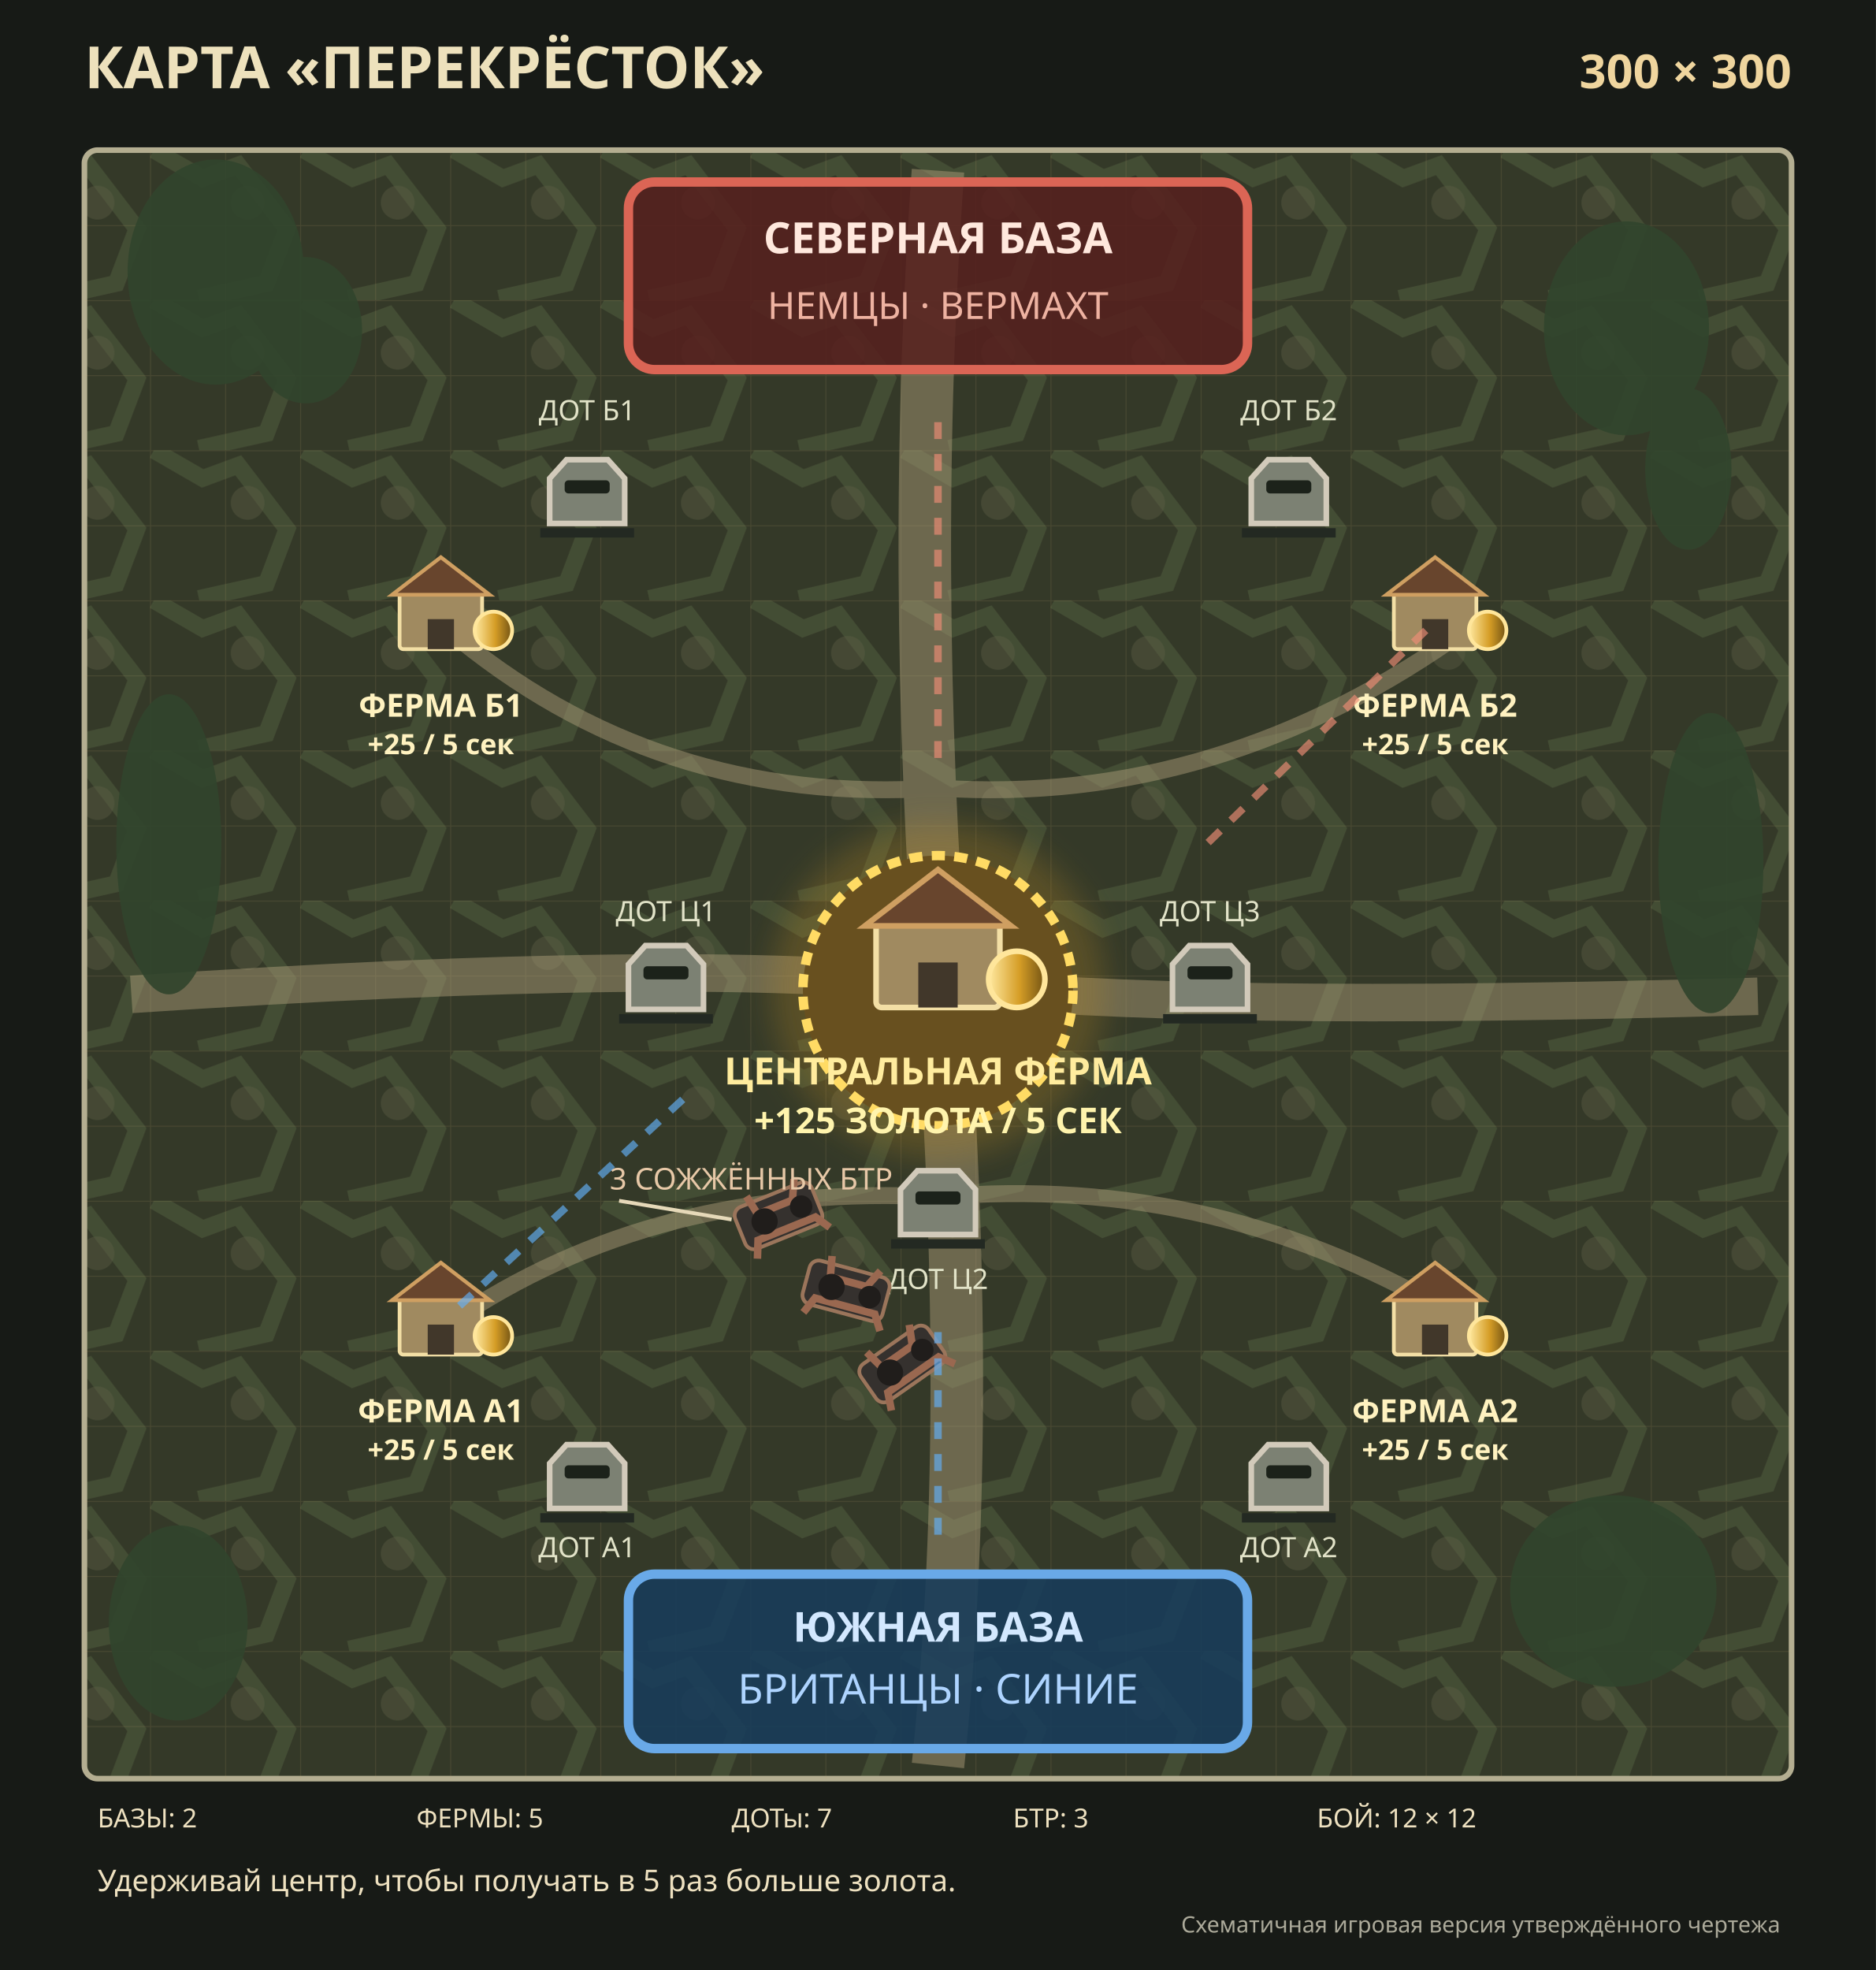
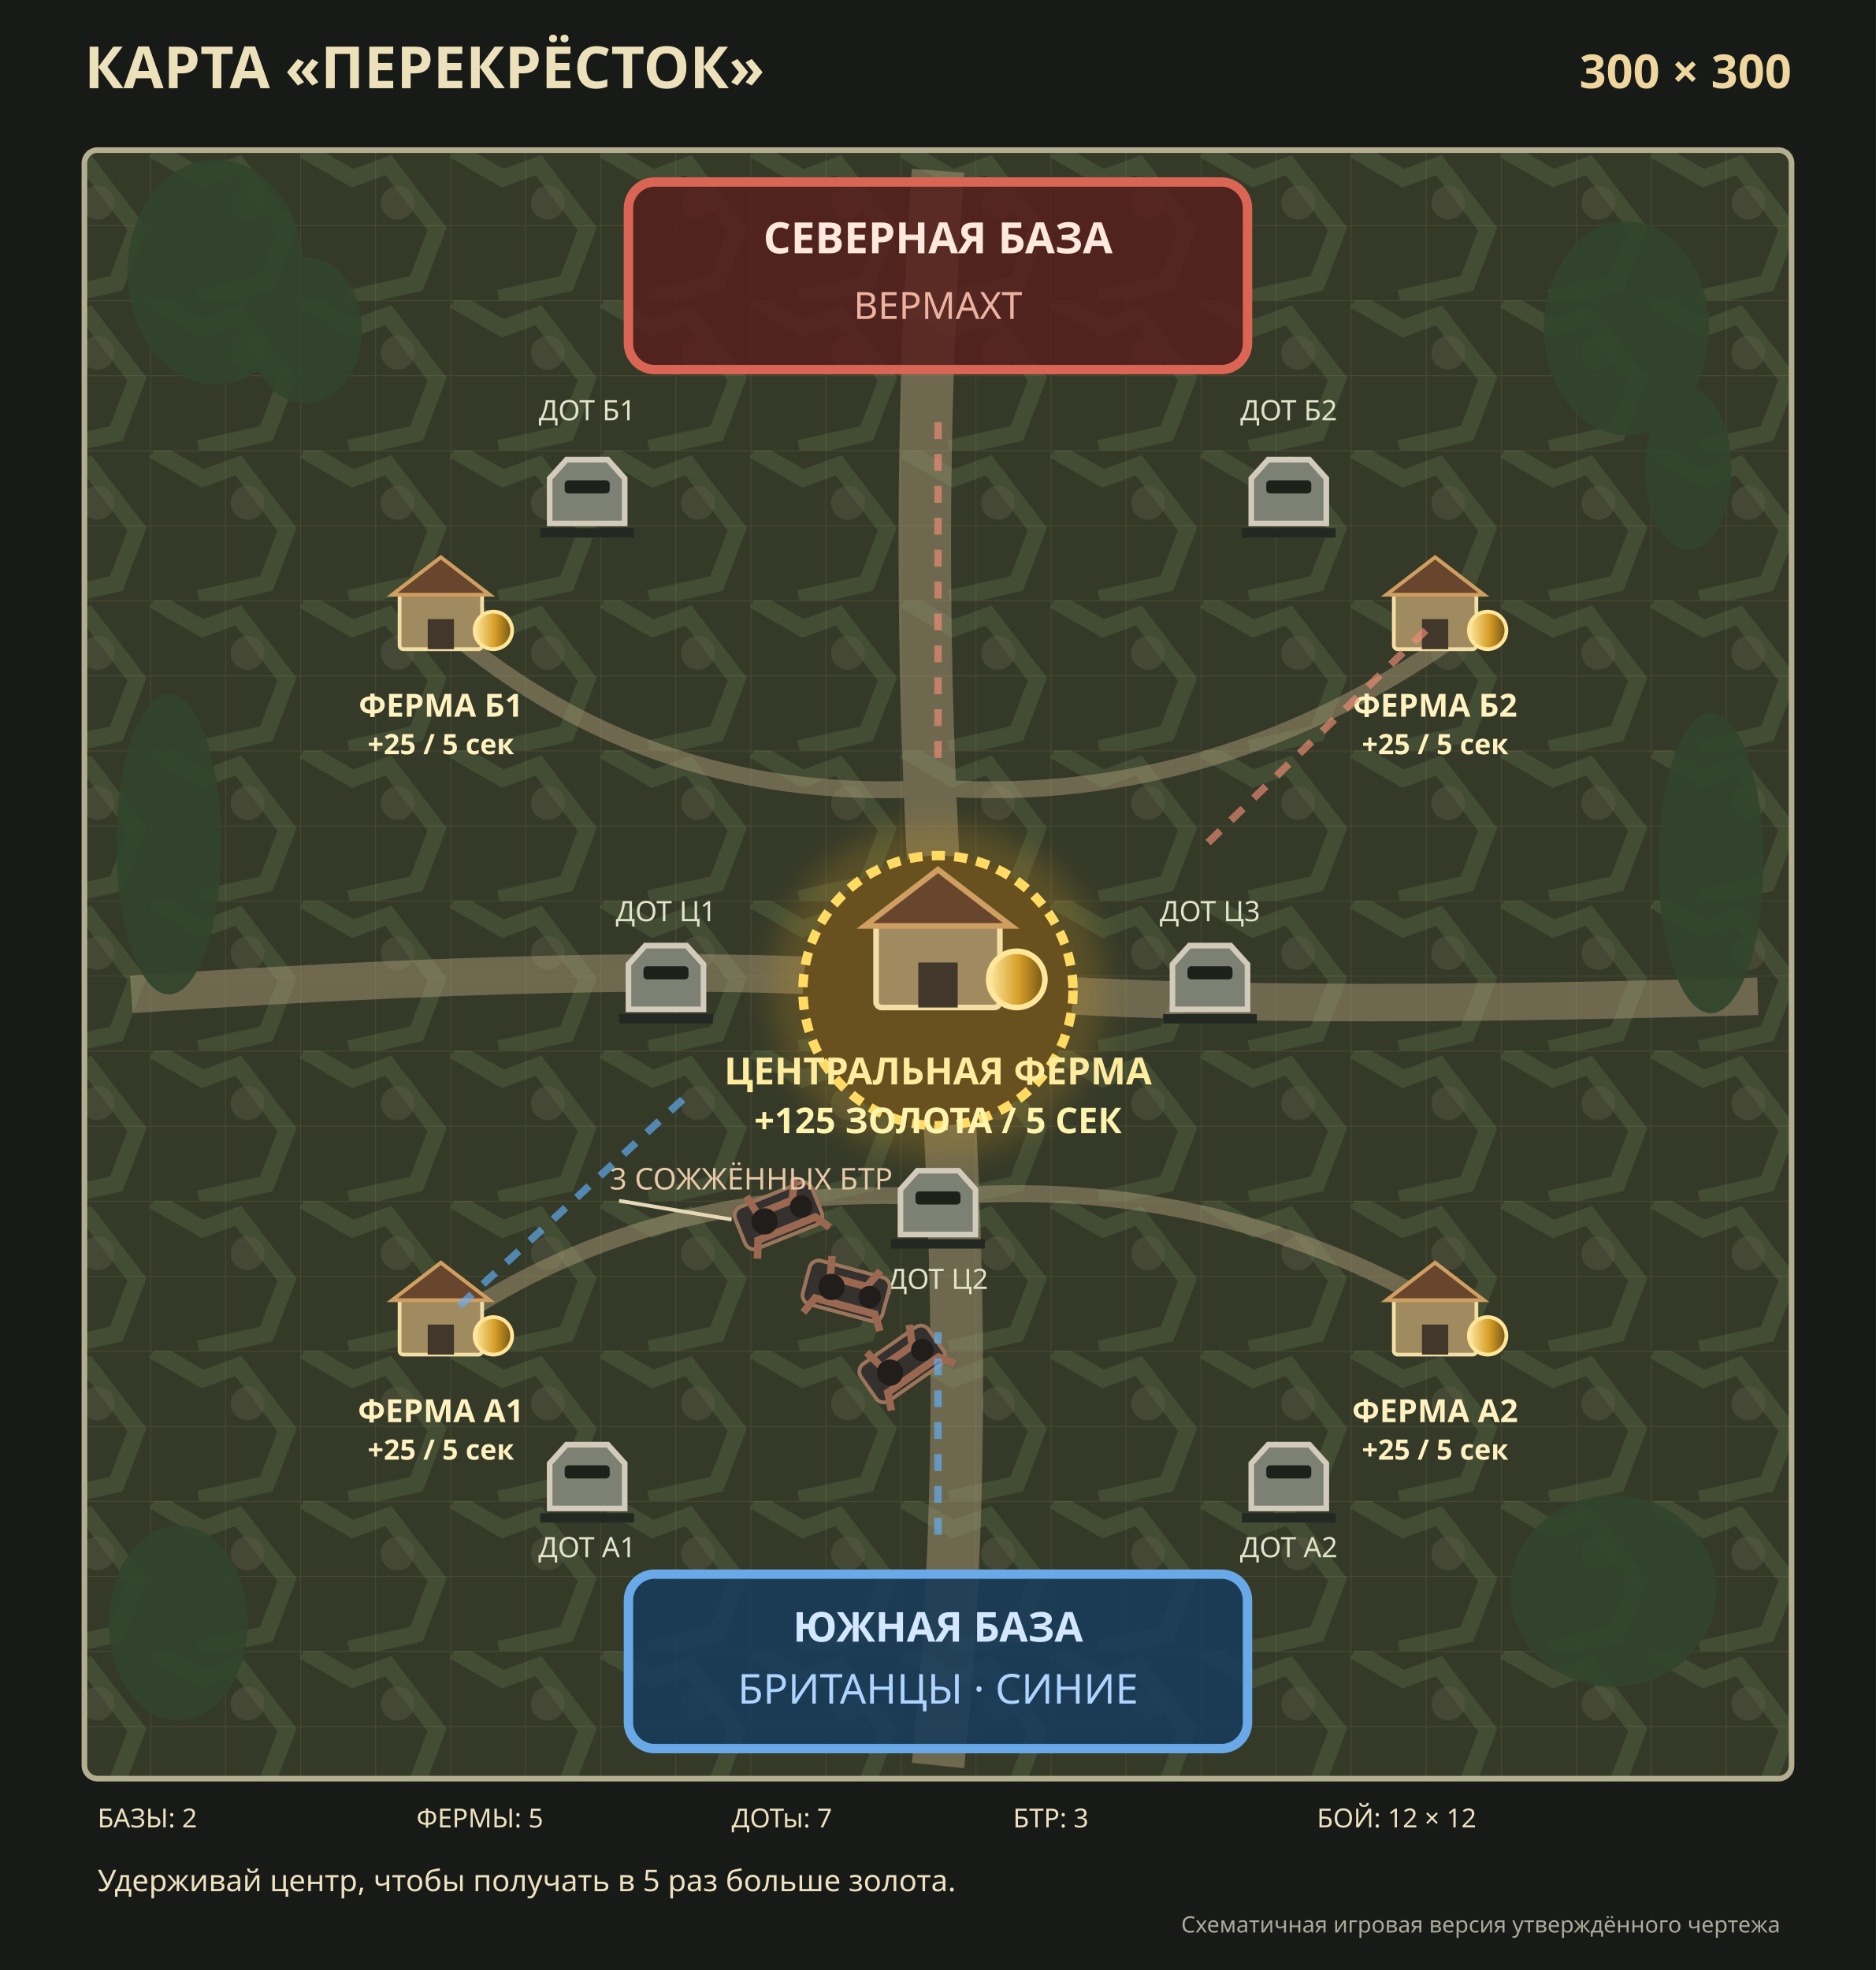
<svg xmlns="http://www.w3.org/2000/svg" viewBox="0 0 1000 1050" role="img" aria-labelledby="title desc">
  <defs>
    <pattern id="grid" width="40" height="40" patternUnits="userSpaceOnUse">
      <path d="M40 0 H0 V40" fill="none" stroke="#c4aa6f" opacity=".14" stroke-width="1" />
    </pattern>
    <pattern id="earth" width="80" height="80" patternUnits="userSpaceOnUse">
      <rect width="80" height="80" fill="#343928" />
      <path d="M2 0L28 15 47 8 73 42 62 71 26 79" stroke="#62714b" opacity=".34" stroke-width="9" fill="none" />
      <circle cx="52" cy="28" r="9" fill="#5e6046" opacity=".4" />
    </pattern>
    <linearGradient id="gold">
      <stop stop-color="#ffe9a0" />
      <stop offset=".55" stop-color="#d59d26" />
      <stop offset="1" stop-color="#725314" />
    </linearGradient>
    <filter id="glow">
      <feGaussianBlur stdDeviation="8" />
    </filter>
    <g id="bunker">
      <path d="M-20 14V-10 L-11 -20 H11 L20 -10 V14 Z" fill="#7c8173" stroke="#d2caba" stroke-width="3" />
      <rect x="-12" y="-9" width="24" height="7" rx="2" fill="#1c221a" />
      <path d="M-25 19H25" stroke="#232922" stroke-width="5" />
    </g>
    <g id="farm">
      <rect x="-22" y="-16" width="44" height="32" rx="2" fill="#a08a60" stroke="#f3dfa5" stroke-width="2" />
      <path d="M-26 -13L0 -33 26 -13Z" fill="#68452d" stroke="#cf9f61" stroke-width="2" />
      <rect x="-7" y="0" width="14" height="16" fill="#41372a" />
      <circle cx="28" cy="6" r="10" fill="url(#gold)" stroke="#ffe69b" stroke-width="2" />
    </g>
    <g id="wreck">
      <rect x="-22" y="-12" width="44" height="24" rx="5" fill="#35312e" stroke="#9b755b" stroke-width="2" />
      <path d="M-12 -16 L-10 -5 10 -5 15 -15 M-19 17L-15 8 18 8 23 16" fill="none" stroke="#9a6850" stroke-width="4" />
      <circle cx="-8" cy="0" r="7" fill="#201d1b" />
      <circle cx="13" cy="0" r="6" fill="#201d1b" />
    </g>
  </defs>
  <rect width="1000" height="1050" fill="#171a16" />
  <text x="45" y="47" fill="#ede1bc" font-family="sans-serif" font-size="31" font-weight="bold">КАРТА «ПЕРЕКРЁСТОК»</text>
  <text x="955" y="47" fill="#efd59e" font-family="sans-serif" font-size="25" font-weight="bold" text-anchor="end">300 × 300</text>
  <rect x="45" y="80" width="910" height="868" rx="7" fill="url(#earth)" stroke="#b4ae91" stroke-width="3" />
  <rect x="45" y="80" width="910" height="868" fill="url(#grid)" />
  <g opacity=".45" fill="none" stroke="#b2a27d">
    <path stroke-width="28" d="M500 91Q485 300 502 530T500 941" />
    <path stroke-width="20" d="M70 530Q370 510 500 525T937 531" />
    <path stroke-width="9" d="M500 420Q350 430 238 335M500 420Q650 430 782 335M500 638Q350 630 240 705M500 638Q650 625 780 704" />
  </g>
  <g fill="#31442c" opacity=".92">
    <ellipse cx="115" cy="145" rx="47" ry="60" />
    <ellipse cx="163" cy="176" rx="30" ry="39" />
    <ellipse cx="867" cy="175" rx="44" ry="57" />
    <ellipse cx="900" cy="250" rx="23" ry="43" />
    <ellipse cx="95" cy="865" rx="37" ry="52" />
    <ellipse cx="860" cy="848" rx="55" ry="51" />
    <ellipse cx="90" cy="450" rx="28" ry="80" />
    <ellipse cx="912" cy="460" rx="28" ry="80" />
  </g>
  <g>
    <rect x="335" y="97" width="330" height="100" rx="14" fill="#571f1d" fill-opacity=".83" stroke="#db6555" stroke-width="5" />
    <rect x="335" y="839" width="330" height="93" rx="14" fill="#183c5b" fill-opacity=".87" stroke="#69a9e8" stroke-width="5" />
    <text x="500" y="135" font-size="23" fill="#ffe8dd" text-anchor="middle" font-weight="bold" font-family="sans-serif">СЕВЕРНАЯ БАЗА</text>
-     <text x="500" y="170" font-size="20" fill="#eeb2a1" text-anchor="middle" font-family="sans-serif">НЕМЦЫ · ВЕРМАХТ</text>
+     <text x="500" y="170" font-size="20" fill="#eeb2a1" text-anchor="middle" font-family="sans-serif">ВЕРМАХТ</text>
    <text x="500" y="875" font-size="22" fill="#d3e8ff" text-anchor="middle" font-weight="bold" font-family="sans-serif">ЮЖНАЯ БАЗА</text>
    <text x="500" y="908" font-size="22" fill="#aed4ff" text-anchor="middle" font-family="sans-serif">БРИТАНЦЫ · СИНИЕ</text>
  </g>
  <g>
    <use href="#farm" transform="translate(235 330)" />
    <use href="#farm" transform="translate(765 330)" />
    <use href="#farm" transform="translate(235 706)" />
    <use href="#farm" transform="translate(765 706)" />
    <g font-family="sans-serif" text-anchor="middle" font-size="17" font-weight="bold" fill="#fff2c0">
      <text x="235" y="382">ФЕРМА Б1</text>
      <text x="235" y="402" font-size="15">+25 / 5 сек</text>
      <text x="765" y="382">ФЕРМА Б2</text>
      <text x="765" y="402" font-size="15">+25 / 5 сек</text>
      <text x="235" y="758">ФЕРМА А1</text>
      <text x="235" y="778" font-size="15">+25 / 5 сек</text>
      <text x="765" y="758">ФЕРМА А2</text>
      <text x="765" y="778" font-size="15">+25 / 5 сек</text>
    </g>
  </g>
  <g>
    <circle cx="500" cy="528" r="89" fill="#d19720" opacity=".24" filter="url(#glow)" />
    <circle cx="500" cy="528" r="72" fill="#68501f" stroke="#ffdb64" stroke-dasharray="7 5" stroke-width="5" />
    <use href="#farm" transform="translate(500 513) scale(1.5)" />
    <text x="500" y="578" fill="#ffec9e" text-anchor="middle" font-family="sans-serif" font-weight="bold" font-size="20">ЦЕНТРАЛЬНАЯ ФЕРМА</text>
    <text x="500" y="604" fill="#fff4ad" text-anchor="middle" font-family="sans-serif" font-weight="bold" font-size="19">+125 ЗОЛОТА / 5 СЕК</text>
  </g>
  <g>
    <use href="#bunker" transform="translate(355 524)" />
    <use href="#bunker" transform="translate(500 644)" />
    <use href="#bunker" transform="translate(645 524)" />
    <use href="#bunker" transform="translate(313 265)" />
    <use href="#bunker" transform="translate(687 265)" />
    <use href="#bunker" transform="translate(313 790)" />
    <use href="#bunker" transform="translate(687 790)" />
  </g>
  <g font-family="sans-serif" font-size="15" fill="#e2e3c8" text-anchor="middle">
    <text x="355" y="491">ДОТ Ц1</text>
    <text x="500" y="687">ДОТ Ц2</text>
    <text x="645" y="491">ДОТ Ц3</text>
    <text x="313" y="224">ДОТ Б1</text>
    <text x="687" y="224">ДОТ Б2</text>
    <text x="313" y="830">ДОТ А1</text>
    <text x="687" y="830">ДОТ А2</text>
  </g>
  <g>
    <use href="#wreck" transform="translate(415 648) rotate(-22)" />
    <use href="#wreck" transform="translate(451 688) rotate(15)" />
    <use href="#wreck" transform="translate(481 727) rotate(-35)" />
    <text x="325" y="634" fill="#e7c8a7" font-family="sans-serif" font-size="16">3 СОЖЖЁННЫХ БТР</text>
    <path d="M330 640 L390 650" stroke="#e6d9b9" stroke-width="2" />
  </g>
  <g stroke-dasharray="9 8" stroke-width="4" fill="none" opacity=".65">
    <path d="M500 818L500 710" stroke="#63b0f9" />
    <path d="M500 225L500 407" stroke="#f08d77" />
    <path d="M245 696L365 585" stroke="#63b0f9" />
    <path d="M760 336L640 453" stroke="#f08d77" />
  </g>
  <g font-family="sans-serif" fill="#eee1c0" font-size="14">
    <text x="52" y="974">БАЗЫ: 2</text>
    <text x="222" y="974">ФЕРМЫ: 5</text>
    <text x="390" y="974">ДОТы: 7</text>
    <text x="540" y="974">БТР: 3</text>
    <text x="702" y="974">БОЙ: 12 × 12</text>
    <text x="52" y="1008" font-size="16">Удерживай центр, чтобы получать в 5 раз больше золота.</text>
    <text x="949" y="1030" text-anchor="end" font-size="12" fill="#acaa9a">Схематичная игровая версия утверждённого чертежа</text>
  </g>
</svg>
